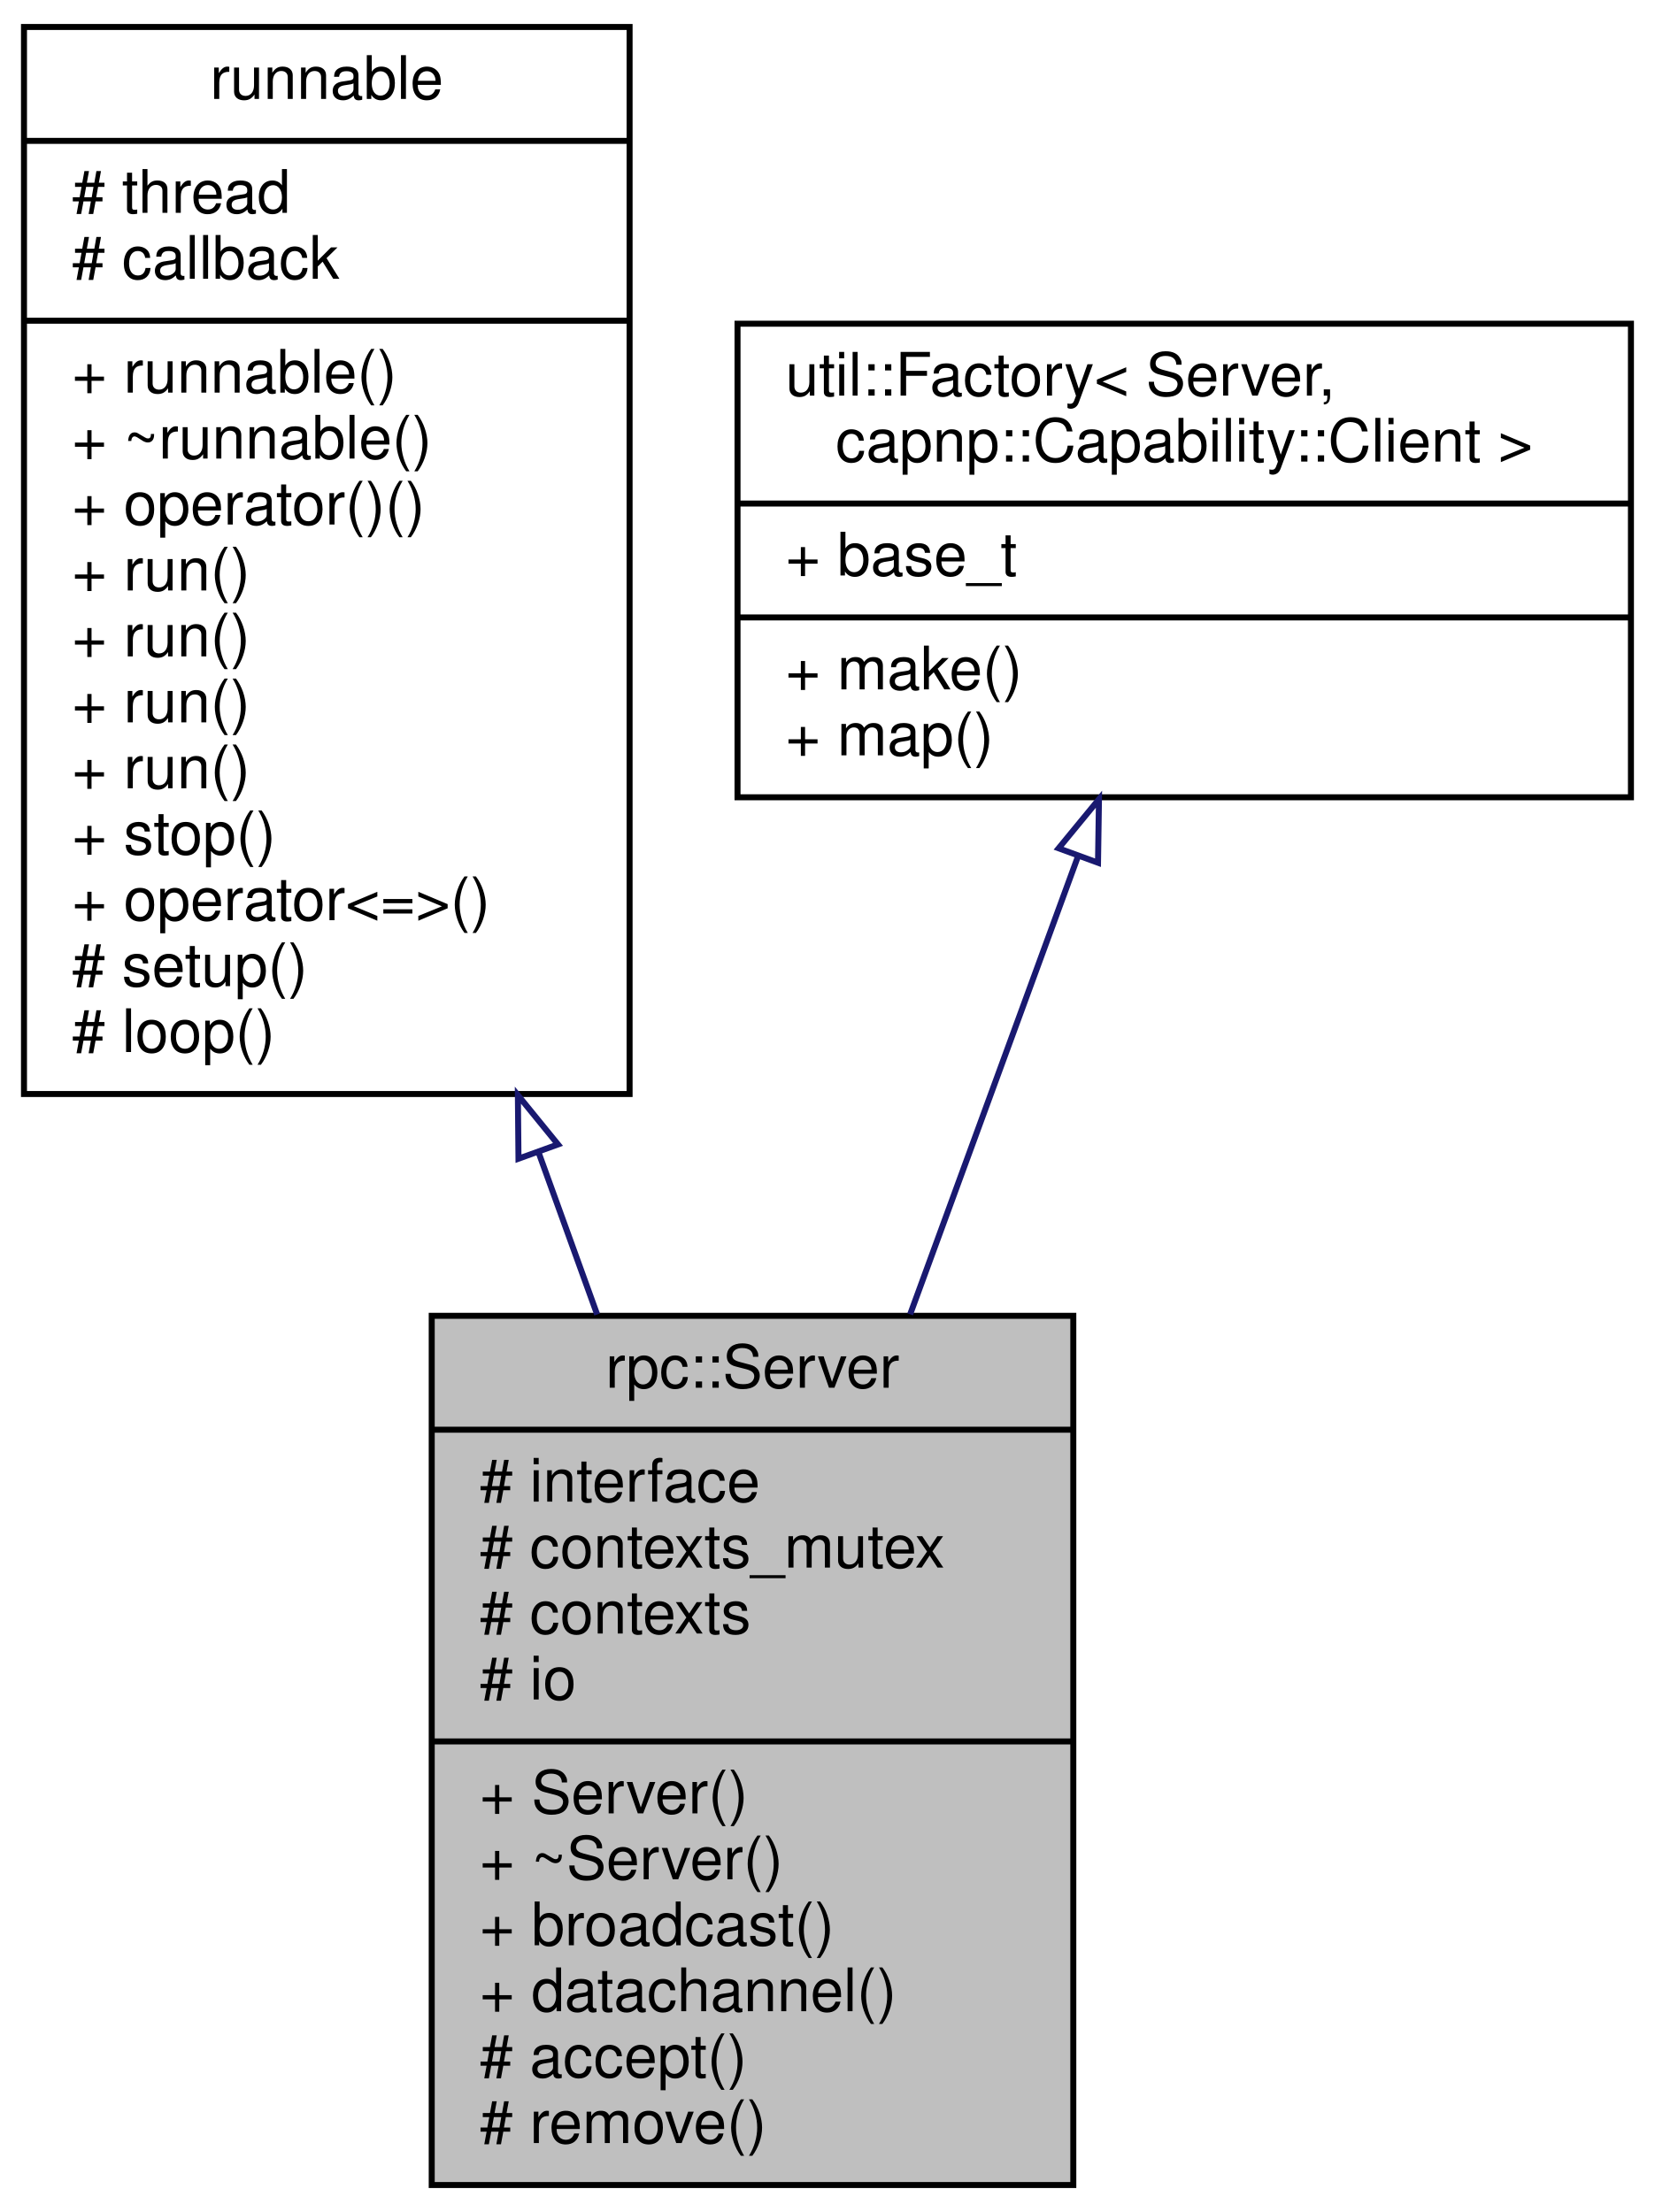
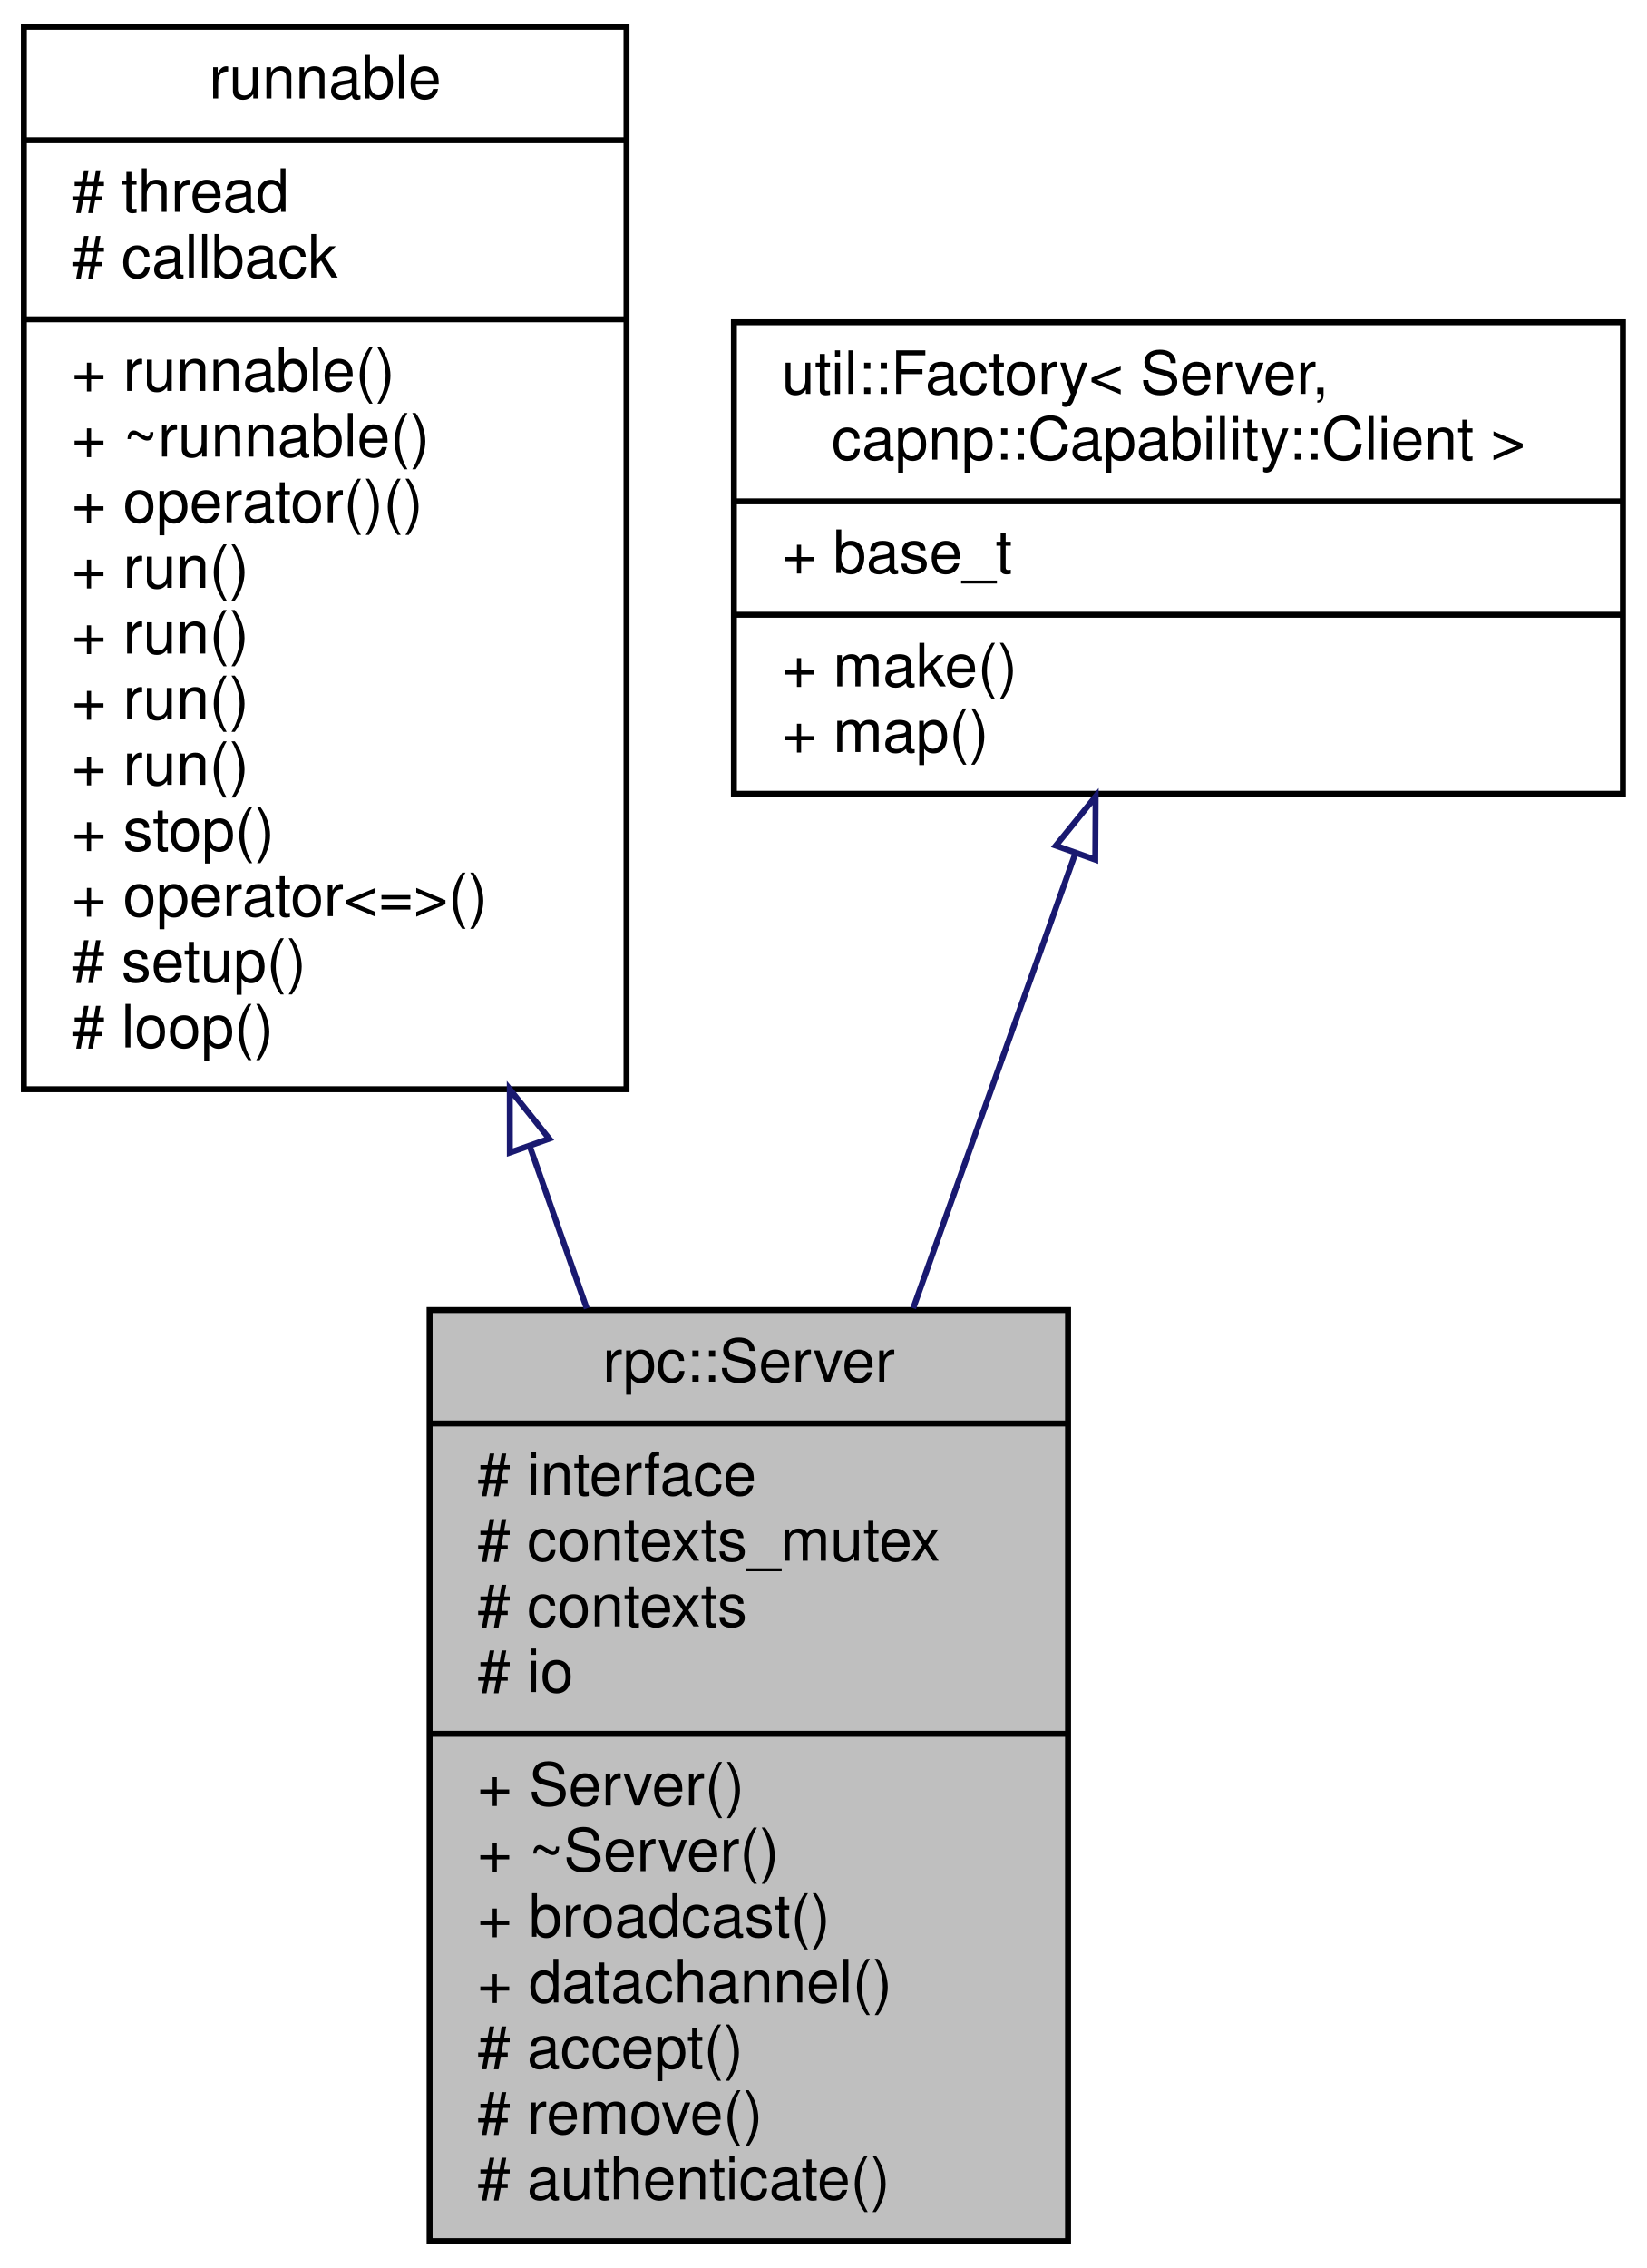
- <svg xmlns="http://www.w3.org/2000/svg" xmlns:xlink="http://www.w3.org/1999/xlink" width="276pt" height="369pt" viewBox="0.00 0.00 276.00 369.00">
-   <g id="graph0" class="graph" transform="scale(1 1) rotate(0) translate(4 365)">
+ <svg xmlns="http://www.w3.org/2000/svg" xmlns:xlink="http://www.w3.org/1999/xlink" width="276pt" height="380pt" viewBox="0.00 0.00 276.00 380.00">
+   <g id="graph0" class="graph" transform="scale(1 1) rotate(0) translate(4 376)">
    <g id="node1" class="node">
      <g id="a_node1">
        <a xlink:title=" ">
-           <polygon fill="#bfbfbf" stroke="black" points="68,-0.5 68,-145.5 175,-145.5 175,-0.5 68,-0.5" />
-           <text text-anchor="middle" x="121.5" y="-133.5" font-family="Helvetica,sans-Serif" font-size="10.00">rpc::Server</text>
-           <polyline fill="none" stroke="black" points="68,-126.5 175,-126.5 " />
-           <text text-anchor="start" x="76" y="-114.5" font-family="Helvetica,sans-Serif" font-size="10.00"># interface</text>
-           <text text-anchor="start" x="76" y="-103.5" font-family="Helvetica,sans-Serif" font-size="10.00"># contexts_mutex</text>
-           <text text-anchor="start" x="76" y="-92.5" font-family="Helvetica,sans-Serif" font-size="10.00"># contexts</text>
-           <text text-anchor="start" x="76" y="-81.5" font-family="Helvetica,sans-Serif" font-size="10.00"># io</text>
-           <polyline fill="none" stroke="black" points="68,-74.5 175,-74.5 " />
-           <text text-anchor="start" x="76" y="-62.5" font-family="Helvetica,sans-Serif" font-size="10.00">+ Server()</text>
-           <text text-anchor="start" x="76" y="-51.5" font-family="Helvetica,sans-Serif" font-size="10.00">+ ~Server()</text>
-           <text text-anchor="start" x="76" y="-40.5" font-family="Helvetica,sans-Serif" font-size="10.00">+ broadcast()</text>
-           <text text-anchor="start" x="76" y="-29.5" font-family="Helvetica,sans-Serif" font-size="10.00">+ datachannel()</text>
-           <text text-anchor="start" x="76" y="-18.5" font-family="Helvetica,sans-Serif" font-size="10.00"># accept()</text>
-           <text text-anchor="start" x="76" y="-7.5" font-family="Helvetica,sans-Serif" font-size="10.00"># remove()</text>
+           <polygon fill="#bfbfbf" stroke="black" points="68,-0.5 68,-156.5 175,-156.5 175,-0.5 68,-0.5" />
+           <text text-anchor="middle" x="121.5" y="-144.5" font-family="Helvetica,sans-Serif" font-size="10.00">rpc::Server</text>
+           <polyline fill="none" stroke="black" points="68,-137.5 175,-137.5 " />
+           <text text-anchor="start" x="76" y="-125.5" font-family="Helvetica,sans-Serif" font-size="10.00"># interface</text>
+           <text text-anchor="start" x="76" y="-114.5" font-family="Helvetica,sans-Serif" font-size="10.00"># contexts_mutex</text>
+           <text text-anchor="start" x="76" y="-103.5" font-family="Helvetica,sans-Serif" font-size="10.00"># contexts</text>
+           <text text-anchor="start" x="76" y="-92.5" font-family="Helvetica,sans-Serif" font-size="10.00"># io</text>
+           <polyline fill="none" stroke="black" points="68,-85.5 175,-85.5 " />
+           <text text-anchor="start" x="76" y="-73.5" font-family="Helvetica,sans-Serif" font-size="10.00">+ Server()</text>
+           <text text-anchor="start" x="76" y="-62.5" font-family="Helvetica,sans-Serif" font-size="10.00">+ ~Server()</text>
+           <text text-anchor="start" x="76" y="-51.5" font-family="Helvetica,sans-Serif" font-size="10.00">+ broadcast()</text>
+           <text text-anchor="start" x="76" y="-40.5" font-family="Helvetica,sans-Serif" font-size="10.00">+ datachannel()</text>
+           <text text-anchor="start" x="76" y="-29.5" font-family="Helvetica,sans-Serif" font-size="10.00"># accept()</text>
+           <text text-anchor="start" x="76" y="-18.5" font-family="Helvetica,sans-Serif" font-size="10.00"># remove()</text>
+           <text text-anchor="start" x="76" y="-7.5" font-family="Helvetica,sans-Serif" font-size="10.00"># authenticate()</text>
        </a>
      </g>
    </g>
    <g id="node2" class="node">
      <g id="a_node2">
        <a xlink:href="classrunnable.html" target="_top" xlink:title=" ">
-           <polygon fill="none" stroke="black" points="0,-182.5 0,-360.5 101,-360.5 101,-182.5 0,-182.5" />
-           <text text-anchor="middle" x="50.5" y="-348.5" font-family="Helvetica,sans-Serif" font-size="10.00">runnable</text>
-           <polyline fill="none" stroke="black" points="0,-341.5 101,-341.5 " />
-           <text text-anchor="start" x="8" y="-329.5" font-family="Helvetica,sans-Serif" font-size="10.00"># thread</text>
-           <text text-anchor="start" x="8" y="-318.5" font-family="Helvetica,sans-Serif" font-size="10.00"># callback</text>
-           <polyline fill="none" stroke="black" points="0,-311.5 101,-311.5 " />
-           <text text-anchor="start" x="8" y="-299.5" font-family="Helvetica,sans-Serif" font-size="10.00">+ runnable()</text>
-           <text text-anchor="start" x="8" y="-288.5" font-family="Helvetica,sans-Serif" font-size="10.00">+ ~runnable()</text>
-           <text text-anchor="start" x="8" y="-277.5" font-family="Helvetica,sans-Serif" font-size="10.00">+ operator()()</text>
+           <polygon fill="none" stroke="black" points="0,-193.5 0,-371.5 101,-371.5 101,-193.5 0,-193.5" />
+           <text text-anchor="middle" x="50.5" y="-359.5" font-family="Helvetica,sans-Serif" font-size="10.00">runnable</text>
+           <polyline fill="none" stroke="black" points="0,-352.5 101,-352.5 " />
+           <text text-anchor="start" x="8" y="-340.5" font-family="Helvetica,sans-Serif" font-size="10.00"># thread</text>
+           <text text-anchor="start" x="8" y="-329.5" font-family="Helvetica,sans-Serif" font-size="10.00"># callback</text>
+           <polyline fill="none" stroke="black" points="0,-322.5 101,-322.5 " />
+           <text text-anchor="start" x="8" y="-310.5" font-family="Helvetica,sans-Serif" font-size="10.00">+ runnable()</text>
+           <text text-anchor="start" x="8" y="-299.5" font-family="Helvetica,sans-Serif" font-size="10.00">+ ~runnable()</text>
+           <text text-anchor="start" x="8" y="-288.5" font-family="Helvetica,sans-Serif" font-size="10.00">+ operator()()</text>
+           <text text-anchor="start" x="8" y="-277.5" font-family="Helvetica,sans-Serif" font-size="10.00">+ run()</text>
          <text text-anchor="start" x="8" y="-266.5" font-family="Helvetica,sans-Serif" font-size="10.00">+ run()</text>
          <text text-anchor="start" x="8" y="-255.5" font-family="Helvetica,sans-Serif" font-size="10.00">+ run()</text>
          <text text-anchor="start" x="8" y="-244.5" font-family="Helvetica,sans-Serif" font-size="10.00">+ run()</text>
-           <text text-anchor="start" x="8" y="-233.5" font-family="Helvetica,sans-Serif" font-size="10.00">+ run()</text>
-           <text text-anchor="start" x="8" y="-222.5" font-family="Helvetica,sans-Serif" font-size="10.00">+ stop()</text>
-           <text text-anchor="start" x="8" y="-211.5" font-family="Helvetica,sans-Serif" font-size="10.00">+ operator&lt;=&gt;()</text>
-           <text text-anchor="start" x="8" y="-200.5" font-family="Helvetica,sans-Serif" font-size="10.00"># setup()</text>
-           <text text-anchor="start" x="8" y="-189.5" font-family="Helvetica,sans-Serif" font-size="10.00"># loop()</text>
+           <text text-anchor="start" x="8" y="-233.5" font-family="Helvetica,sans-Serif" font-size="10.00">+ stop()</text>
+           <text text-anchor="start" x="8" y="-222.5" font-family="Helvetica,sans-Serif" font-size="10.00">+ operator&lt;=&gt;()</text>
+           <text text-anchor="start" x="8" y="-211.5" font-family="Helvetica,sans-Serif" font-size="10.00"># setup()</text>
+           <text text-anchor="start" x="8" y="-200.5" font-family="Helvetica,sans-Serif" font-size="10.00"># loop()</text>
        </a>
      </g>
    </g>
    <g id="edge1" class="edge">
-       <path fill="none" stroke="midnightblue" d="M85.8,-172.81C89.1,-163.68 92.4,-154.55 95.59,-145.72" />
-       <polygon fill="none" stroke="midnightblue" points="82.47,-171.71 82.37,-182.31 89.06,-174.09 82.47,-171.71" />
+       <path fill="none" stroke="midnightblue" d="M84.77,-183.99C87.98,-174.85 91.21,-165.68 94.34,-156.77" />
+       <polygon fill="none" stroke="midnightblue" points="81.45,-182.89 81.44,-193.49 88.05,-185.21 81.45,-182.89" />
    </g>
    <g id="node3" class="node">
      <g id="a_node3">
        <a xlink:href="classutil_1_1Factory.html" target="_top" xlink:title=" ">
-           <polygon fill="none" stroke="black" points="119,-232 119,-311 268,-311 268,-232 119,-232" />
-           <text text-anchor="start" x="127" y="-299" font-family="Helvetica,sans-Serif" font-size="10.00">util::Factory&lt; Server,</text>
-           <text text-anchor="middle" x="193.5" y="-288" font-family="Helvetica,sans-Serif" font-size="10.00"> capnp::Capability::Client &gt;</text>
-           <polyline fill="none" stroke="black" points="119,-281 268,-281 " />
-           <text text-anchor="start" x="127" y="-269" font-family="Helvetica,sans-Serif" font-size="10.00">+ base_t</text>
-           <polyline fill="none" stroke="black" points="119,-262 268,-262 " />
-           <text text-anchor="start" x="127" y="-250" font-family="Helvetica,sans-Serif" font-size="10.00">+ make()</text>
-           <text text-anchor="start" x="127" y="-239" font-family="Helvetica,sans-Serif" font-size="10.00">+ map()</text>
+           <polygon fill="none" stroke="black" points="119,-243 119,-322 268,-322 268,-243 119,-243" />
+           <text text-anchor="start" x="127" y="-310" font-family="Helvetica,sans-Serif" font-size="10.00">util::Factory&lt; Server,</text>
+           <text text-anchor="middle" x="193.5" y="-299" font-family="Helvetica,sans-Serif" font-size="10.00"> capnp::Capability::Client &gt;</text>
+           <polyline fill="none" stroke="black" points="119,-292 268,-292 " />
+           <text text-anchor="start" x="127" y="-280" font-family="Helvetica,sans-Serif" font-size="10.00">+ base_t</text>
+           <polyline fill="none" stroke="black" points="119,-273 268,-273 " />
+           <text text-anchor="start" x="127" y="-261" font-family="Helvetica,sans-Serif" font-size="10.00">+ make()</text>
+           <text text-anchor="start" x="127" y="-250" font-family="Helvetica,sans-Serif" font-size="10.00">+ map()</text>
        </a>
      </g>
    </g>
    <g id="edge2" class="edge">
-       <path fill="none" stroke="midnightblue" d="M175.78,-222.14C167.35,-199.14 157.1,-171.16 147.79,-145.75" />
-       <polygon fill="none" stroke="midnightblue" points="172.55,-223.49 179.28,-231.68 179.12,-221.08 172.55,-223.49" />
+       <path fill="none" stroke="midnightblue" d="M176.25,-233.09C168.11,-210.26 158.2,-182.45 149.05,-156.8" />
+       <polygon fill="none" stroke="midnightblue" points="172.96,-234.31 179.62,-242.55 179.56,-231.96 172.96,-234.31" />
    </g>
  </g>
</svg>
